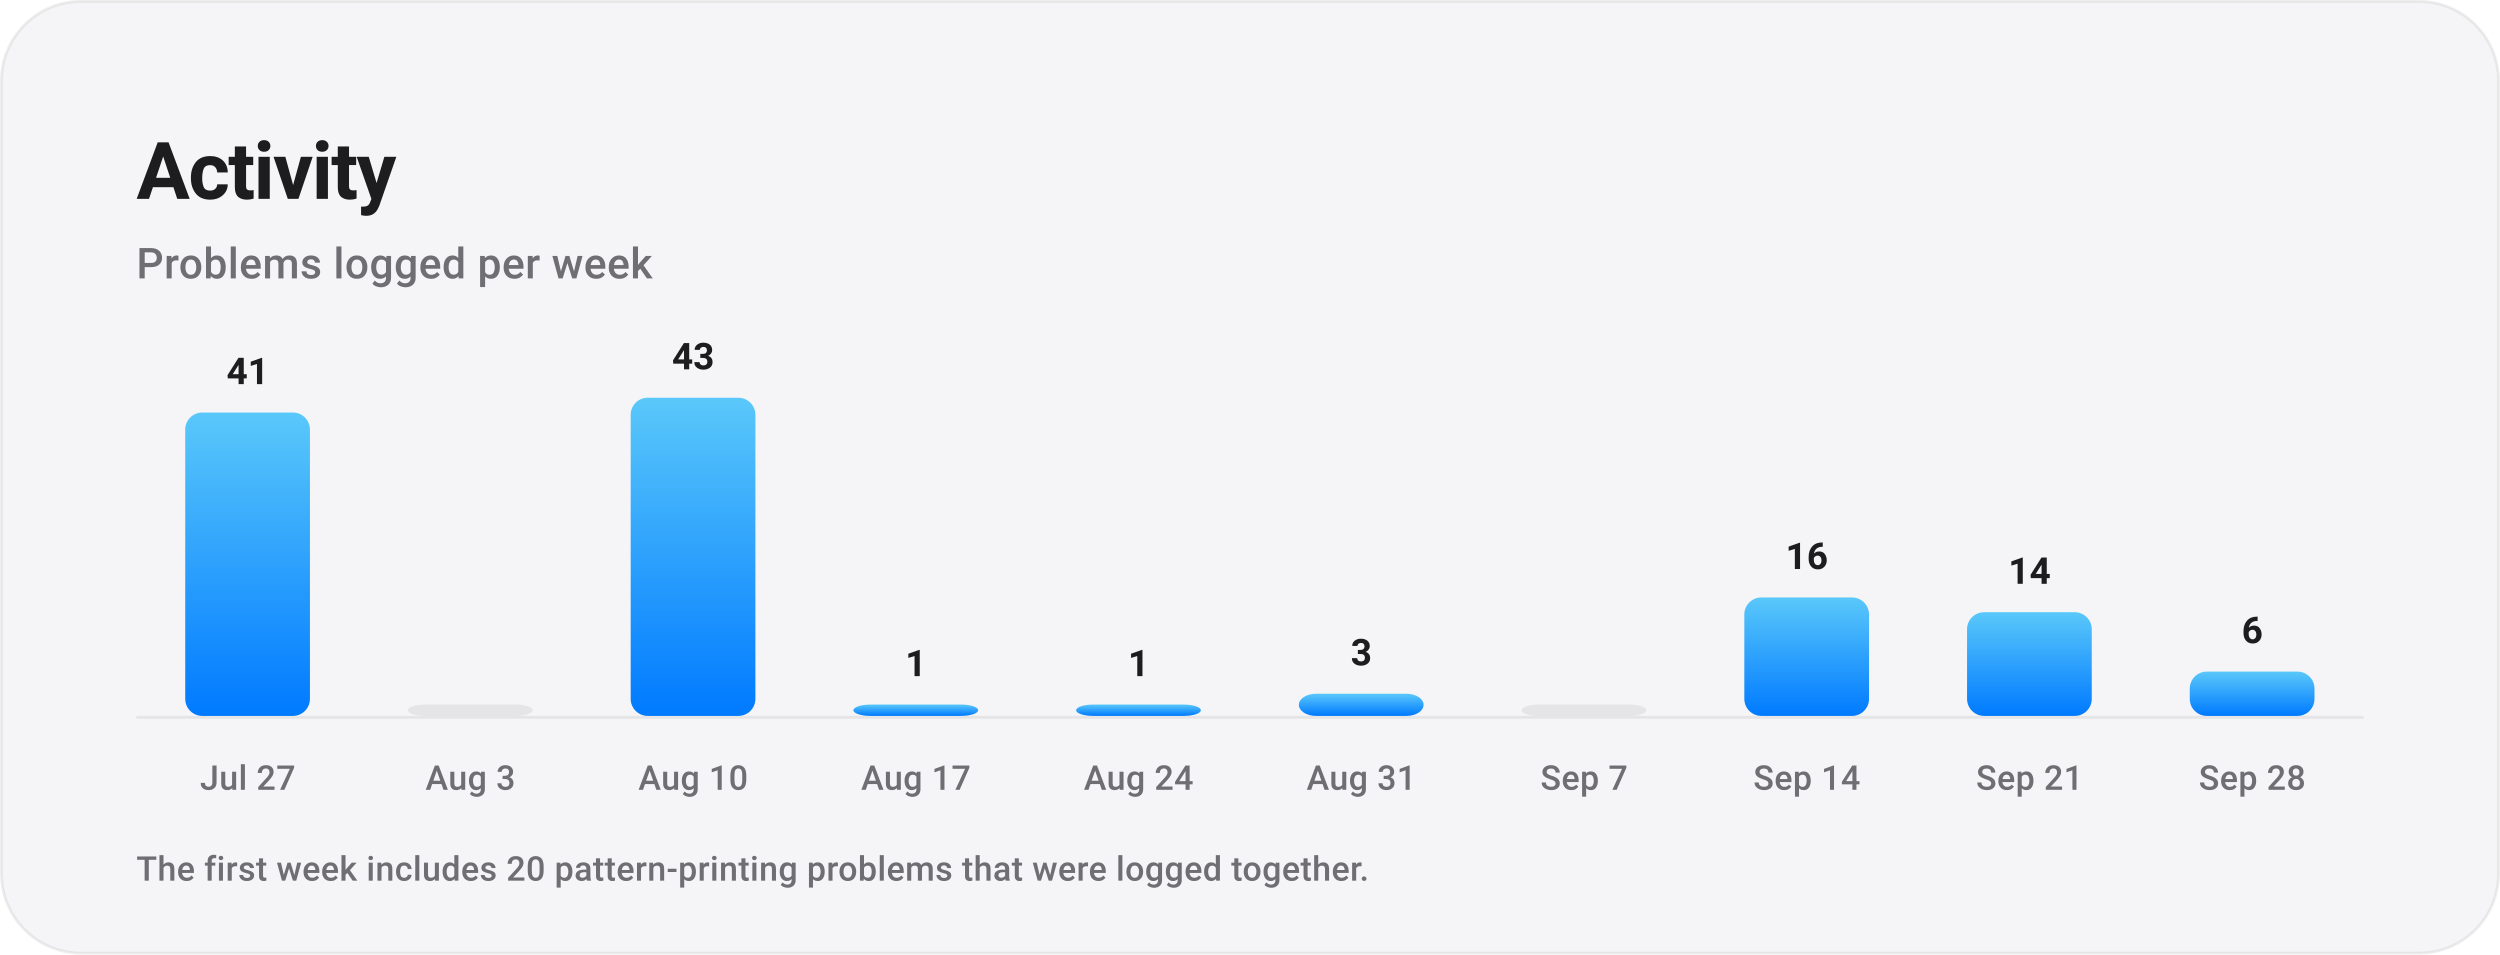
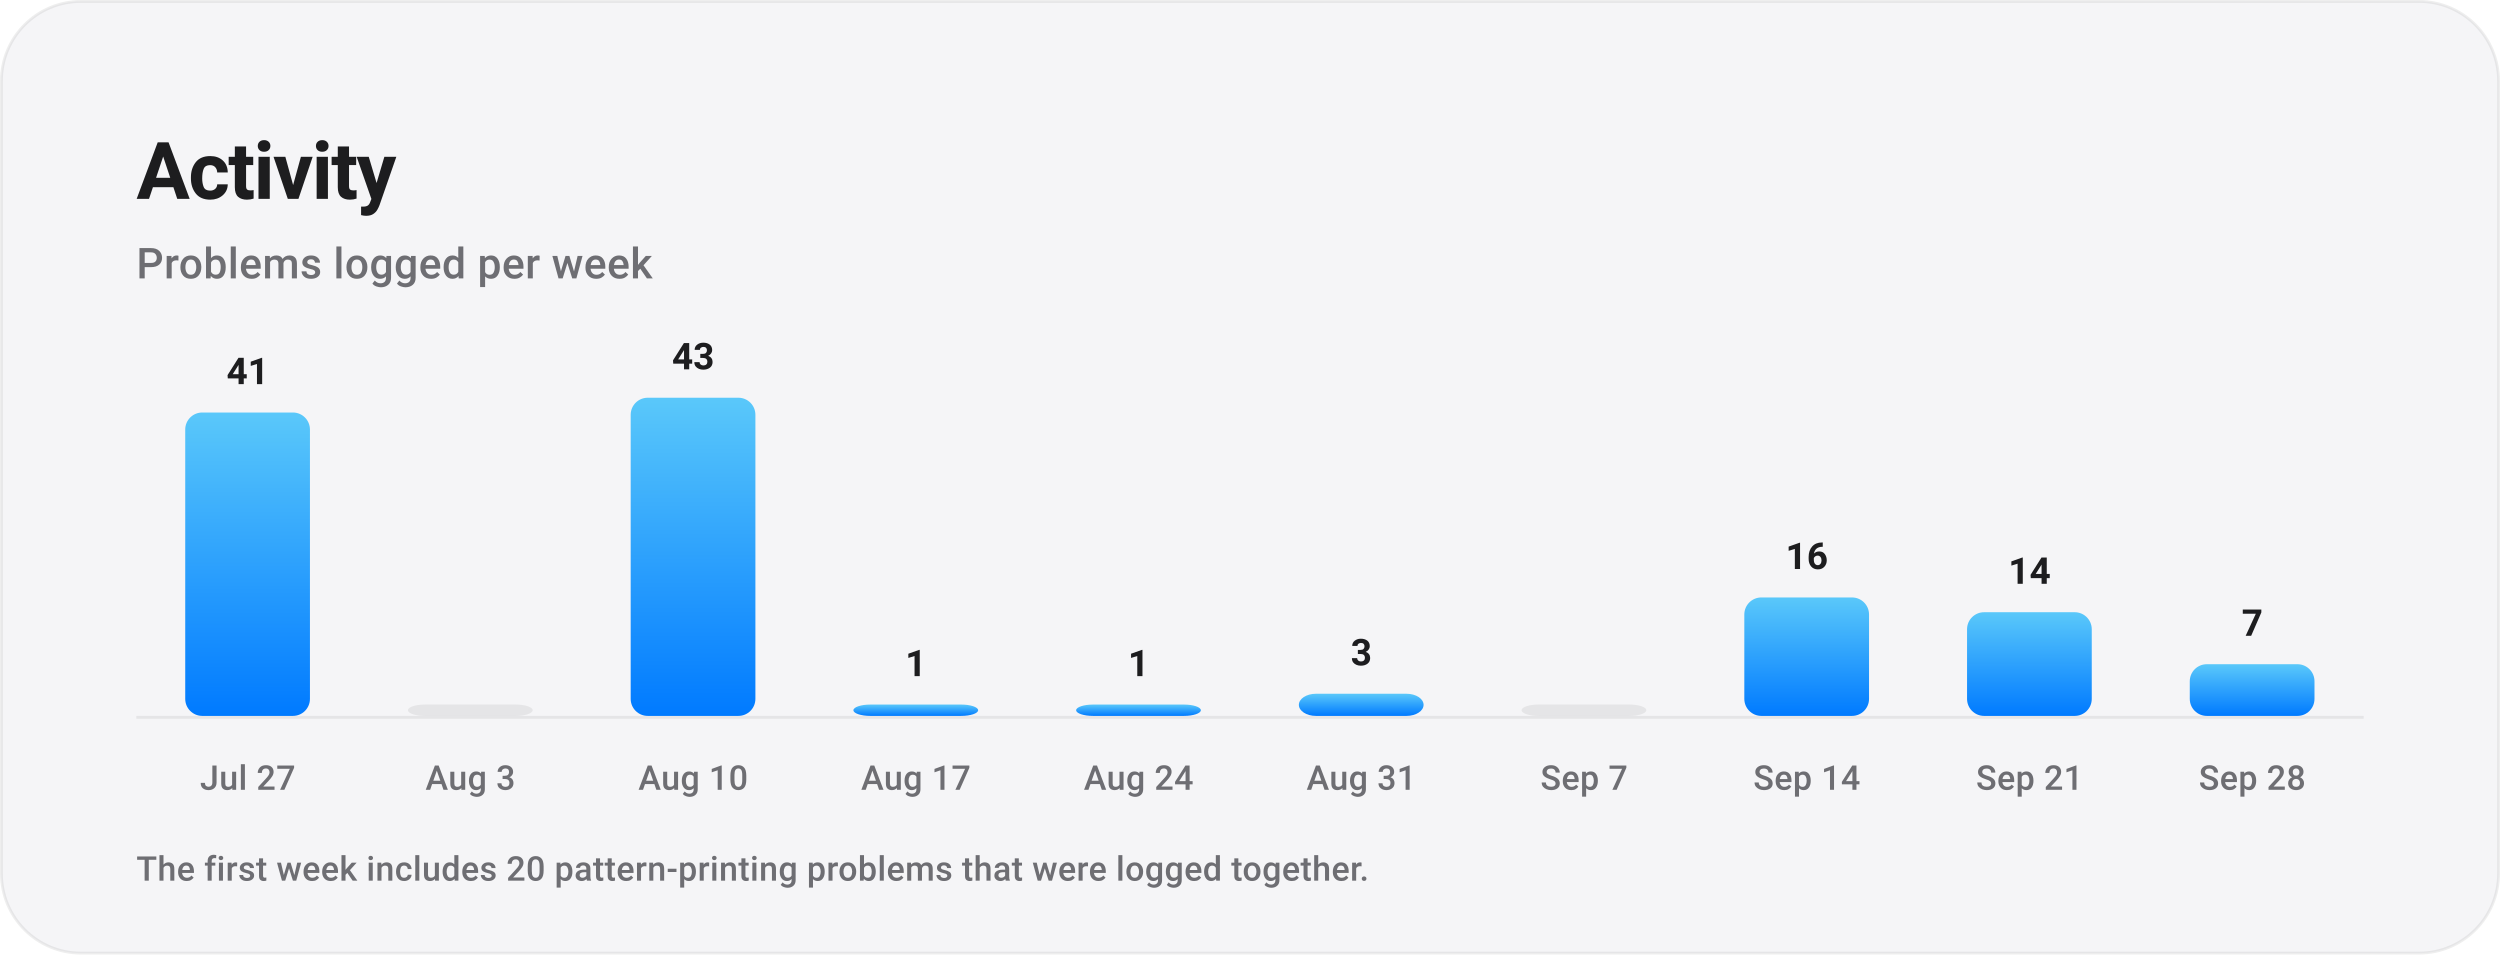
<svg xmlns="http://www.w3.org/2000/svg" width="880" height="336" viewBox="0 0 880 336" role="img" aria-labelledby="t d">
  <defs>
    <style>
text { font-family: -apple-system, BlinkMacSystemFont, "SF Pro Display", "SF Pro Text", "Segoe UI Variable Display", "Segoe UI", system-ui, Roboto, Helvetica, Arial, sans-serif; }
.num { font-variant-numeric: tabular-nums; }
@keyframes grow { from { transform: scaleX(0); } to { transform: scaleX(1); } }
@keyframes rise { from { transform: scaleY(0); } to { transform: scaleY(1); } }
@keyframes pop { from { opacity: 0; transform: scale(.92); } to { opacity: 1; transform: scale(1); } }
@keyframes fade { from { opacity: 0; transform: translateY(6px); } to { opacity: 1; transform: translateY(0); } }
.grow { transform-box: fill-box; transform-origin: 0% 50%; animation: grow .8s cubic-bezier(.22,1,.36,1) both; }
.rise { transform-box: fill-box; transform-origin: 50% 100%; animation: rise .8s cubic-bezier(.22,1,.36,1) both; }
.pop { transform-box: fill-box; transform-origin: 50% 50%; animation: pop .8s cubic-bezier(.22,1,.36,1) both; }
.fade { animation: fade .7s cubic-bezier(.22,1,.36,1) both; }
@media (prefers-reduced-motion: reduce) { .grow, .rise, .pop { transform-box: fill-box; transform-origin: 50% 50%; animation: pop .8s cubic-bezier(.22,1,.36,1) both; }
.fade { animation: none; } }
</style>
    <linearGradient id="acc" x1="0" y1="0" x2="1" y2="0">
      <stop offset="0" stop-color="#007AFF" />
      <stop offset="1" stop-color="#5AC8FA" />
    </linearGradient>
    <linearGradient id="accv" x1="0" y1="1" x2="0" y2="0">
      <stop offset="0" stop-color="#007AFF" />
      <stop offset="1" stop-color="#5AC8FA" />
    </linearGradient>
  </defs>
  <rect x="0.5" y="0.5" width="879" height="335" rx="28" fill="#F5F5F7" stroke="rgba(0,0,0,0.07)" />
  <text x="48" y="70" font-size="28" font-weight="700" fill="#1D1D1F" text-anchor="start" letter-spacing="-0.02em">Activity</text>
  <text x="48" y="98" font-size="15" font-weight="500" fill="#6E6E73" text-anchor="start" letter-spacing="0.01em">Problems logged per week</text>
  <line x1="48" y1="252.5" x2="832" y2="252.5" stroke="rgba(0,0,0,0.07)" />
  <rect class="rise" style="animation-delay:0ms" x="65.2" y="145.2" width="43.9" height="106.8" rx="6" fill="url(#accv)" />
  <text x="87.2" y="135.2" font-size="13" font-weight="650" fill="#1D1D1F" text-anchor="middle" letter-spacing="0.0em" class="num">41</text>
  <text x="87.2" y="278" font-size="12" font-weight="500" fill="#6E6E73" text-anchor="middle" letter-spacing="0.01em">Jul 27</text>
  <rect class="rise" style="animation-delay:50ms" x="143.6" y="248.0" width="43.9" height="4.0" rx="6" fill="rgba(0,0,0,0.07)" />
  <text x="165.6" y="278" font-size="12" font-weight="500" fill="#6E6E73" text-anchor="middle" letter-spacing="0.01em">Aug 3</text>
  <rect class="rise" style="animation-delay:100ms" x="222.0" y="140.0" width="43.9" height="112.0" rx="6" fill="url(#accv)" />
  <text x="244.0" y="130.0" font-size="13" font-weight="650" fill="#1D1D1F" text-anchor="middle" letter-spacing="0.0em" class="num">43</text>
  <text x="244.0" y="278" font-size="12" font-weight="500" fill="#6E6E73" text-anchor="middle" letter-spacing="0.01em">Aug 10</text>
  <rect class="rise" style="animation-delay:150ms" x="300.4" y="248.0" width="43.9" height="4.0" rx="6" fill="url(#accv)" />
  <text x="322.4" y="238.0" font-size="13" font-weight="650" fill="#1D1D1F" text-anchor="middle" letter-spacing="0.0em" class="num">1</text>
  <text x="322.4" y="278" font-size="12" font-weight="500" fill="#6E6E73" text-anchor="middle" letter-spacing="0.01em">Aug 17</text>
  <rect class="rise" style="animation-delay:200ms" x="378.8" y="248.0" width="43.9" height="4.0" rx="6" fill="url(#accv)" />
  <text x="400.8" y="238.0" font-size="13" font-weight="650" fill="#1D1D1F" text-anchor="middle" letter-spacing="0.0em" class="num">1</text>
  <text x="400.8" y="278" font-size="12" font-weight="500" fill="#6E6E73" text-anchor="middle" letter-spacing="0.01em">Aug 24</text>
  <rect class="rise" style="animation-delay:250ms" x="457.2" y="244.2" width="43.9" height="7.8" rx="6" fill="url(#accv)" />
  <text x="479.2" y="234.2" font-size="13" font-weight="650" fill="#1D1D1F" text-anchor="middle" letter-spacing="0.0em" class="num">3</text>
  <text x="479.2" y="278" font-size="12" font-weight="500" fill="#6E6E73" text-anchor="middle" letter-spacing="0.01em">Aug 31</text>
  <rect class="rise" style="animation-delay:300ms" x="535.6" y="248.0" width="43.9" height="4.0" rx="6" fill="rgba(0,0,0,0.07)" />
  <text x="557.6" y="278" font-size="12" font-weight="500" fill="#6E6E73" text-anchor="middle" letter-spacing="0.01em">Sep 7</text>
  <rect class="rise" style="animation-delay:350ms" x="614.0" y="210.3" width="43.9" height="41.7" rx="6" fill="url(#accv)" />
  <text x="636.0" y="200.3" font-size="13" font-weight="650" fill="#1D1D1F" text-anchor="middle" letter-spacing="0.0em" class="num">16</text>
  <text x="636.0" y="278" font-size="12" font-weight="500" fill="#6E6E73" text-anchor="middle" letter-spacing="0.01em">Sep 14</text>
  <rect class="rise" style="animation-delay:400ms" x="692.4" y="215.5" width="43.9" height="36.5" rx="6" fill="url(#accv)" />
  <text x="714.4" y="205.5" font-size="13" font-weight="650" fill="#1D1D1F" text-anchor="middle" letter-spacing="0.0em" class="num">14</text>
  <text x="714.4" y="278" font-size="12" font-weight="500" fill="#6E6E73" text-anchor="middle" letter-spacing="0.01em">Sep 21</text>
-   <rect class="rise" style="animation-delay:450ms" x="770.8" y="236.4" width="43.9" height="15.6" rx="6" fill="url(#accv)" />
-   <text x="792.8" y="226.4" font-size="13" font-weight="650" fill="#1D1D1F" text-anchor="middle" letter-spacing="0.0em" class="num">6</text>
+   <rect class="rise" style="animation-delay:450ms" x="770.8" y="233.8" width="43.9" height="18.2" rx="6" fill="url(#accv)" />
+   <text x="792.8" y="223.8" font-size="13" font-weight="650" fill="#1D1D1F" text-anchor="middle" letter-spacing="0.0em" class="num">7</text>
  <text x="792.8" y="278" font-size="12" font-weight="500" fill="#6E6E73" text-anchor="middle" letter-spacing="0.01em">Sep 28</text>
  <text x="48" y="310" font-size="12" font-weight="500" fill="#6E6E73" text-anchor="start" letter-spacing="0.01em">The first week includes 20 pattern-printing problems that were logged together.</text>
</svg>
